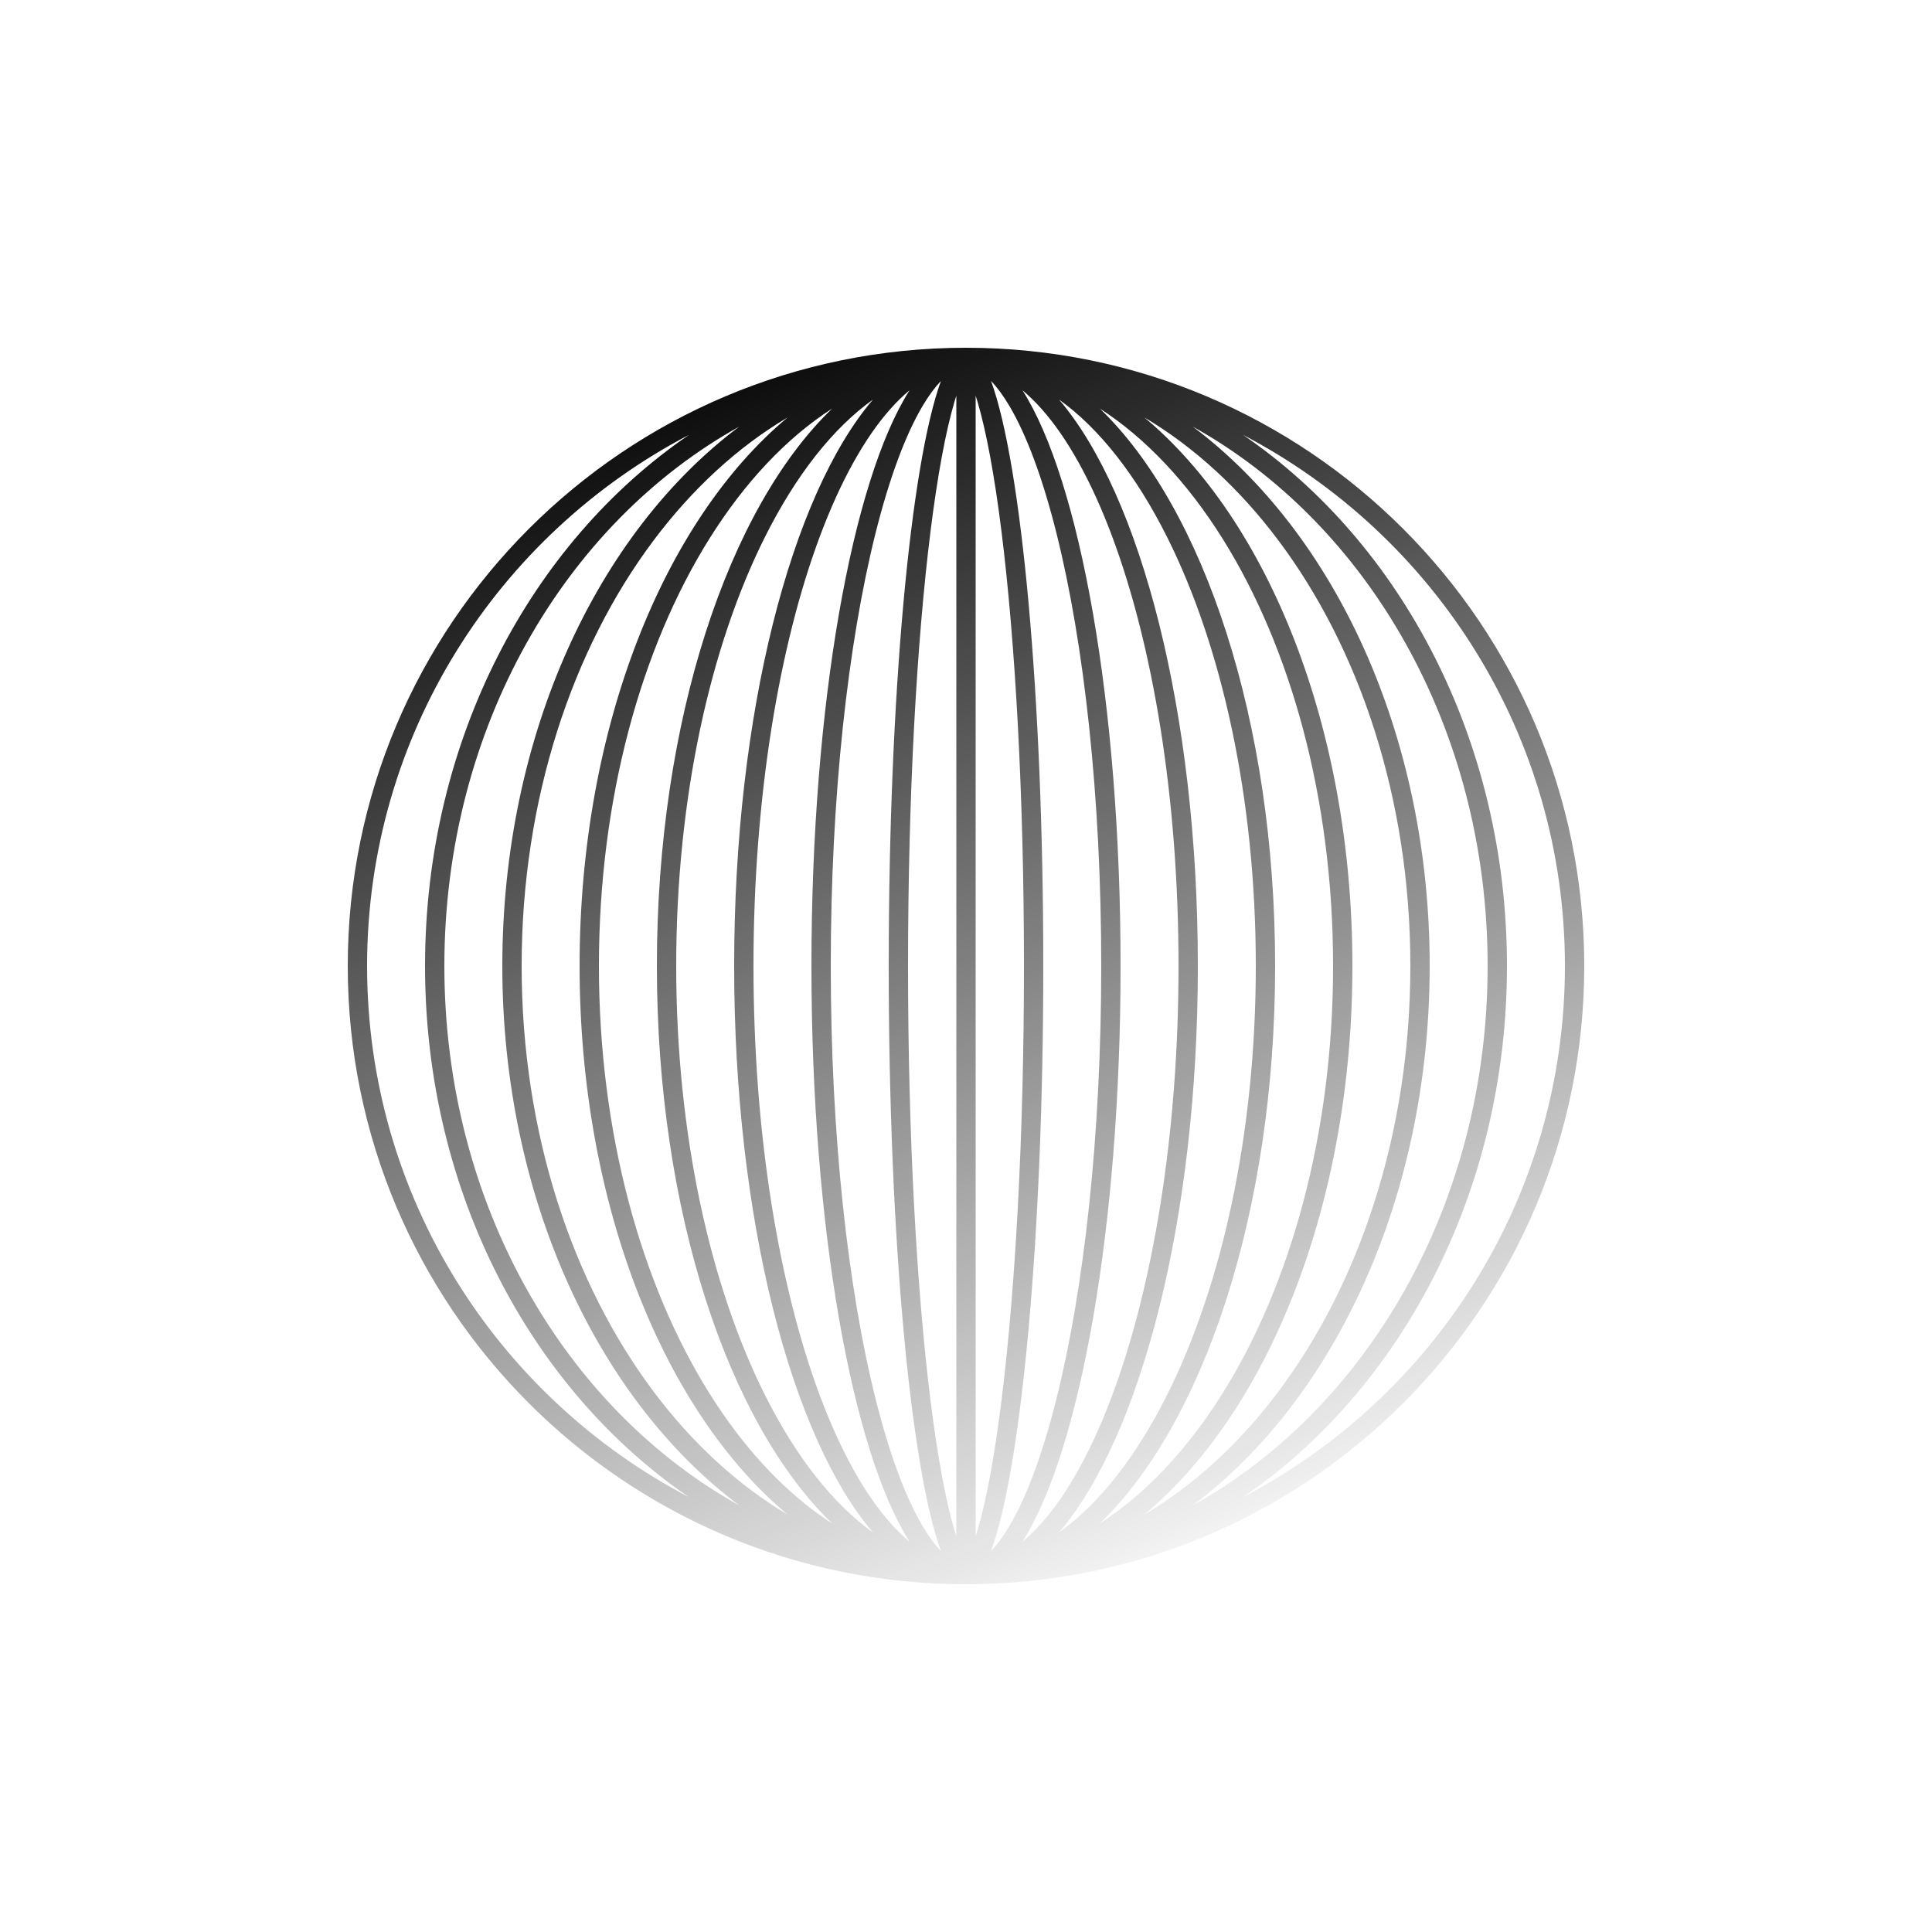
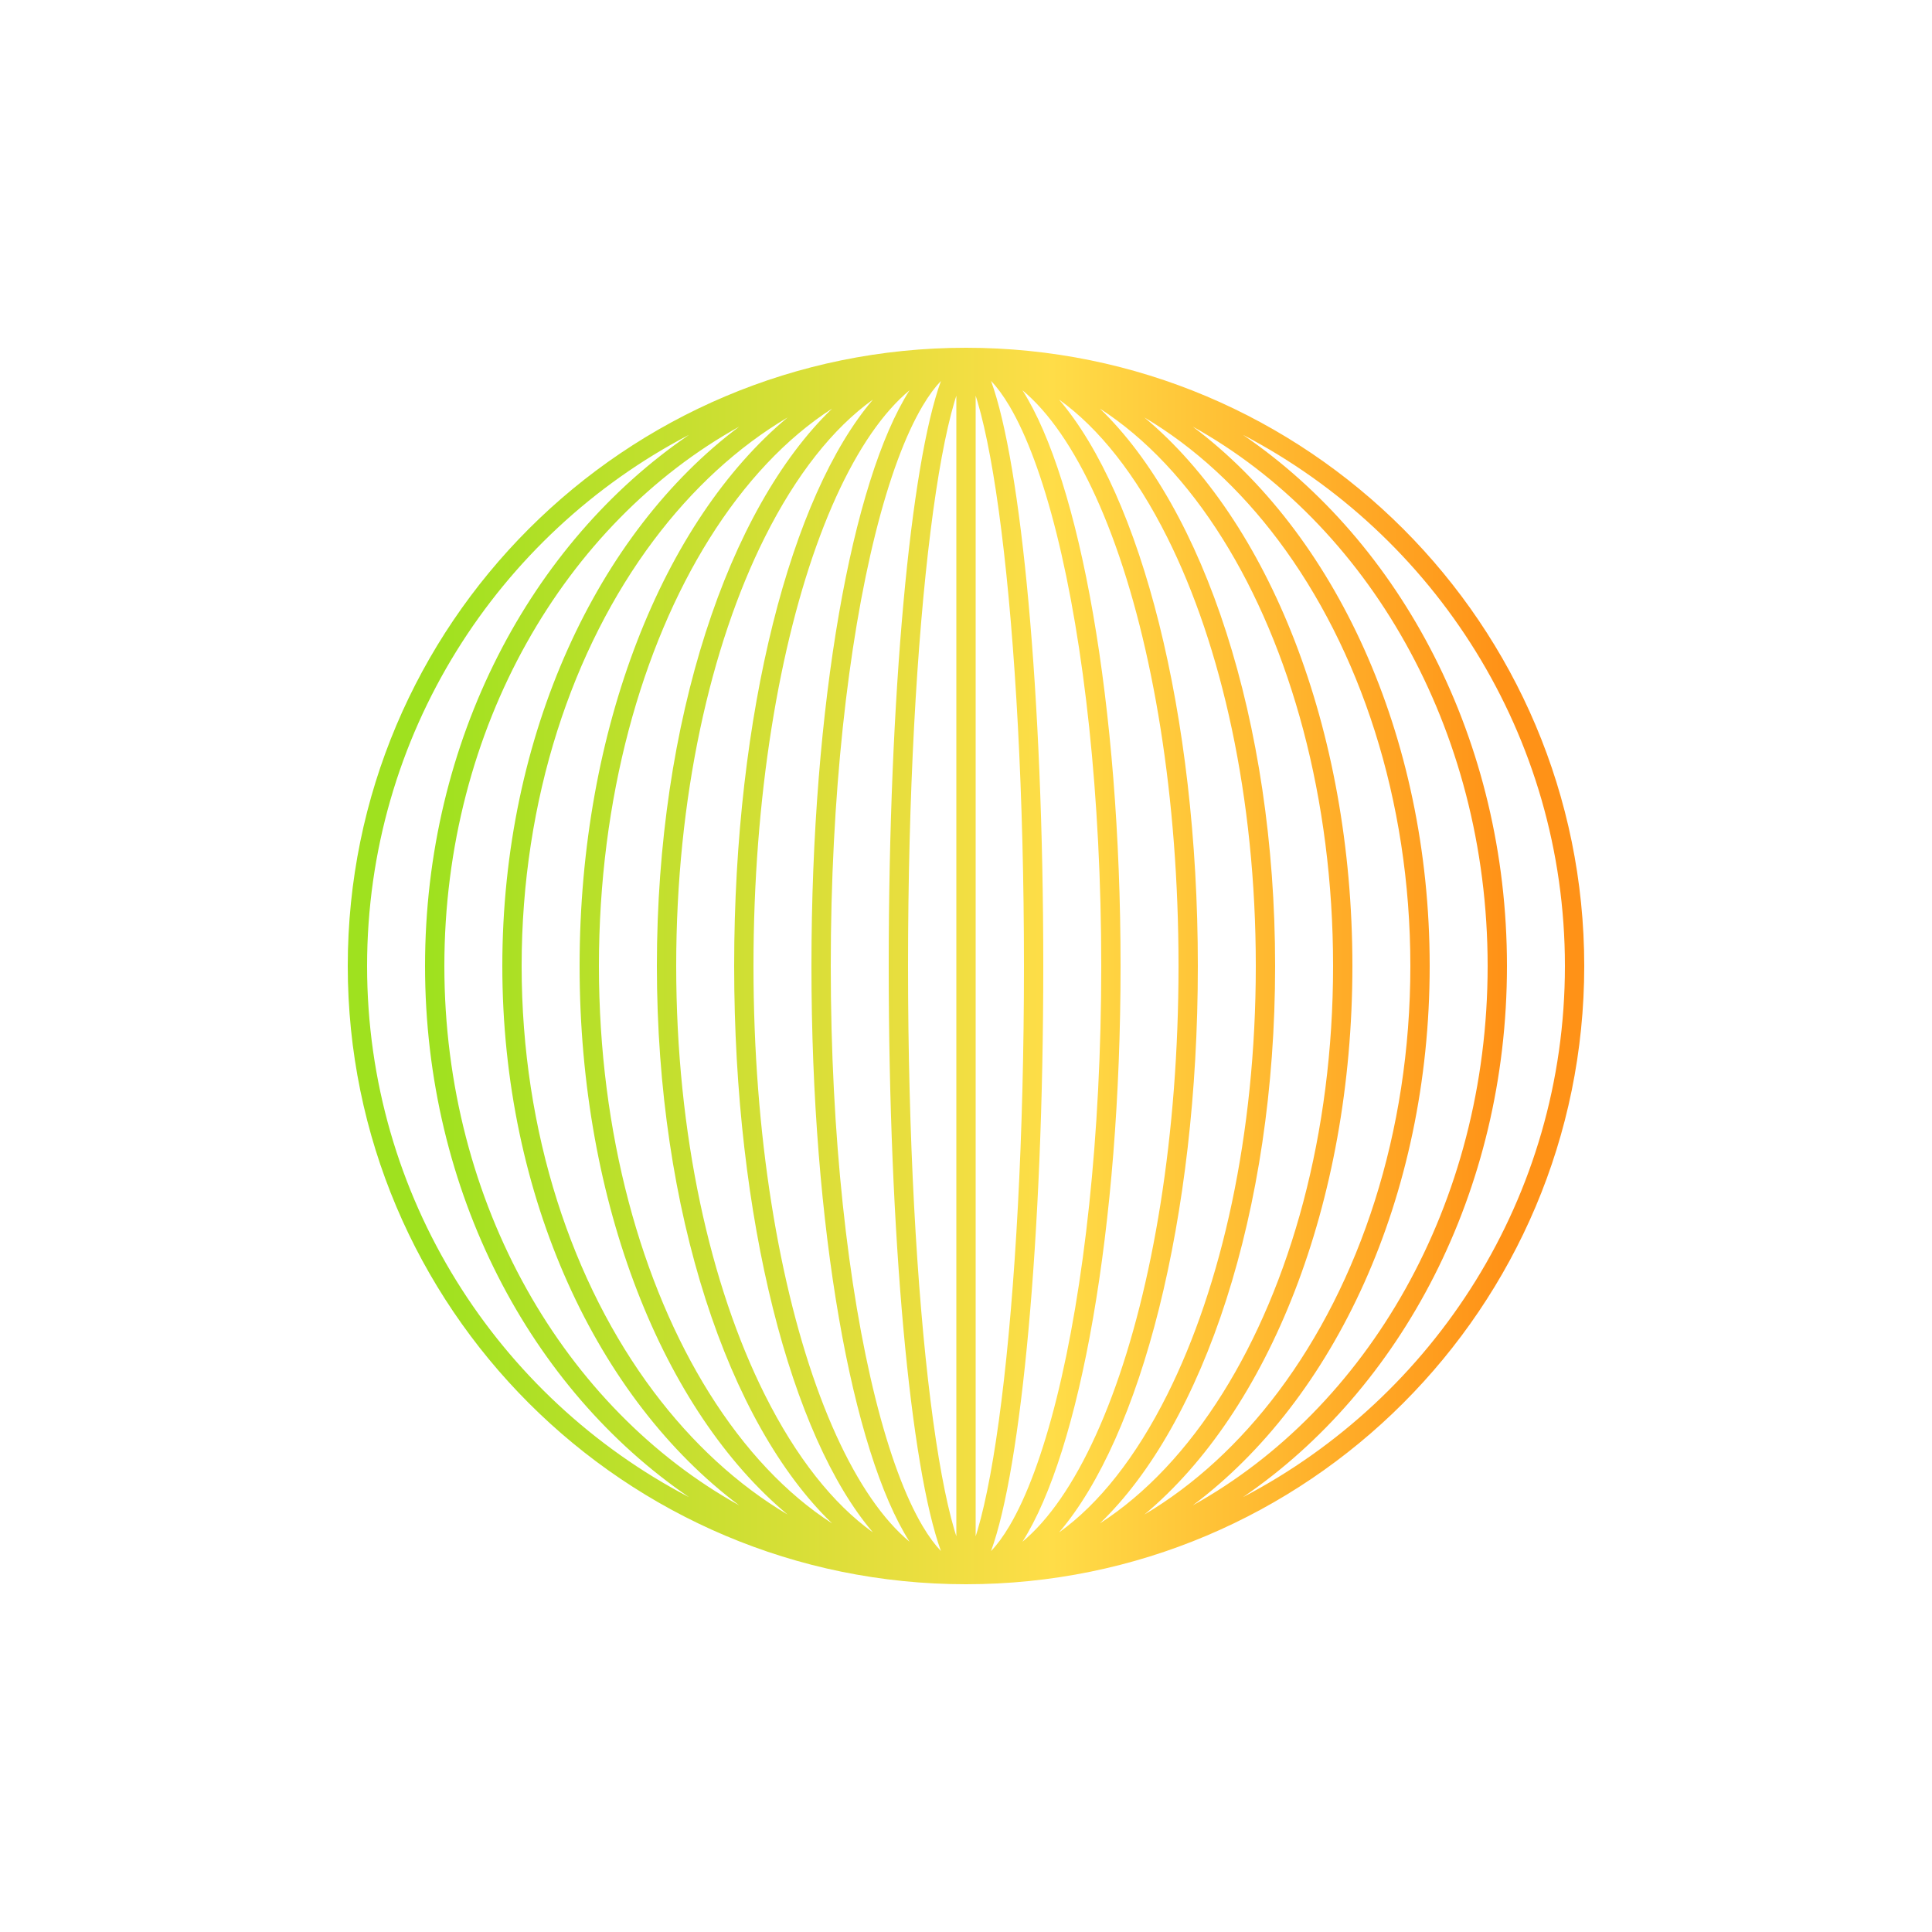
<svg xmlns="http://www.w3.org/2000/svg" width="120" height="120" viewBox="0 0 120 120" fill="none">
  <path fill-rule="evenodd" clip-rule="evenodd" d="M98.4 60C98.4 38.792 81.208 21.6 60 21.6C38.792 21.6 21.6 38.792 21.6 60C21.6 81.208 38.792 98.4 60 98.4C81.208 98.4 98.4 81.208 98.4 60ZM55.2 60C55.2 76.852 56.557 91.168 58.444 96.338C58.088 95.969 57.703 95.459 57.296 94.772C56.232 92.971 55.232 90.285 54.376 86.862C52.669 80.033 51.6 70.535 51.6 60C51.6 49.465 52.669 39.967 54.376 33.138C55.232 29.714 56.232 27.029 57.296 25.228C57.703 24.541 58.088 24.031 58.444 23.662C56.557 28.831 55.2 43.148 55.2 60ZM62.704 94.772C62.297 95.459 61.912 95.969 61.556 96.338C63.443 91.168 64.8 76.852 64.8 60C64.8 43.148 63.443 28.831 61.556 23.662C61.912 24.031 62.297 24.541 62.704 25.228C63.768 27.029 64.768 29.714 65.624 33.138C67.331 39.967 68.4 49.465 68.4 60C68.4 70.535 67.331 80.033 65.624 86.862C64.768 90.285 63.768 92.971 62.704 94.772ZM56.494 95.759C56.094 95.428 55.694 95.038 55.293 94.586C53.702 92.792 52.215 90.127 50.941 86.731C48.398 79.949 46.8 70.498 46.8 60C46.8 49.502 48.398 40.051 50.941 33.268C52.215 29.873 53.702 27.208 55.293 25.414C55.694 24.962 56.094 24.572 56.494 24.241C52.926 29.842 50.4 43.741 50.4 60C50.4 76.259 52.926 90.158 56.494 95.759ZM63.506 95.759C63.906 95.428 64.306 95.038 64.707 94.586C66.298 92.792 67.785 90.127 69.059 86.731C71.602 79.949 73.2 70.498 73.2 60C73.2 49.502 71.602 40.051 69.059 33.268C67.785 29.873 66.298 27.208 64.707 25.414C64.306 24.962 63.906 24.572 63.506 24.241C67.074 29.842 69.6 43.741 69.6 60C69.6 76.259 67.074 90.158 63.506 95.759ZM47.497 86.616C49.446 90.514 51.747 93.413 54.221 95.182C49.145 89.245 45.6 75.727 45.6 60C45.6 44.273 49.145 30.755 54.221 24.818C51.747 26.587 49.446 29.486 47.497 33.384C44.122 40.133 42 49.542 42 60C42 70.458 44.122 79.867 47.497 86.616ZM72.503 86.616C70.554 90.514 68.253 93.413 65.779 95.182C70.855 89.245 74.4 75.727 74.4 60C74.4 44.273 70.855 30.755 65.779 24.818C68.253 26.587 70.554 29.486 72.503 33.384C75.878 40.133 78 49.542 78 60C78 70.458 75.878 79.867 72.503 86.616ZM51.686 94.623C48.844 92.793 46.248 90.038 44.047 86.517C39.841 79.787 37.2 70.415 37.2 60C37.2 49.585 39.841 40.213 44.047 33.483C46.248 29.962 48.844 27.207 51.686 25.377C45.245 31.574 40.8 44.749 40.8 60C40.8 75.251 45.245 88.426 51.686 94.623ZM68.314 94.623C71.156 92.793 73.752 90.038 75.953 86.517C80.159 79.787 82.8 70.415 82.8 60C82.8 49.585 80.159 40.213 75.953 33.483C73.752 29.962 71.156 27.207 68.314 25.377C74.754 31.574 79.2 44.749 79.2 60C79.2 75.251 74.754 88.426 68.314 94.623ZM40.595 86.433C42.998 89.636 45.816 92.232 48.919 94.071C41.242 87.666 36 74.812 36 60C36 45.188 41.242 32.334 48.919 25.929C45.816 27.768 42.998 30.364 40.595 33.567C35.554 40.289 32.4 49.631 32.4 60C32.4 70.369 35.554 79.711 40.595 86.433ZM79.405 86.433C77.002 89.636 74.184 92.232 71.081 94.071C78.758 87.666 84 74.812 84 60C84 45.188 78.758 32.334 71.081 25.929C74.184 27.768 77.002 30.364 79.405 33.567C84.446 40.289 87.6 49.631 87.6 60C87.6 70.369 84.446 79.711 79.405 86.433ZM45.914 93.501C35.121 87.506 27.6 74.831 27.6 60C27.6 45.169 35.121 32.494 45.914 26.499C37.133 33.077 31.2 45.614 31.2 60C31.2 74.385 37.133 86.923 45.914 93.501ZM74.086 93.501C84.879 87.506 92.4 74.831 92.4 60C92.4 45.169 84.879 32.494 74.086 26.499C82.867 33.077 88.8 45.614 88.8 60C88.8 74.385 82.867 86.923 74.086 93.501ZM22.8 60C22.8 74.338 30.912 86.781 42.796 92.991C32.976 86.289 26.4 74.022 26.4 60C26.4 45.978 32.976 33.711 42.796 27.009C30.912 33.219 22.8 45.662 22.8 60ZM97.2 60C97.2 74.338 89.088 86.781 77.204 92.991C87.024 86.289 93.6 74.022 93.6 60C93.6 45.978 87.024 33.711 77.204 27.009C89.088 33.219 97.2 45.662 97.2 60ZM62.203 87.004C63.064 80.118 63.6 70.57 63.6 60C63.6 49.43 63.064 39.882 62.203 32.996C61.772 29.544 61.264 26.808 60.718 24.958C60.678 24.824 60.639 24.697 60.6 24.576V95.424C60.639 95.303 60.678 95.176 60.718 95.042C61.264 93.192 61.772 90.455 62.203 87.004ZM59.4 24.576V95.424C59.361 95.303 59.322 95.176 59.282 95.042C58.736 93.192 58.228 90.455 57.797 87.004C56.936 80.118 56.4 70.57 56.4 60C56.4 49.43 56.936 39.882 57.797 32.996C58.228 29.544 58.736 26.808 59.282 24.958C59.322 24.824 59.361 24.697 59.4 24.576Z" fill="url(#paint0_linear_17_102)" />
  <defs>
-     <linearGradient id="paint0_linear_17_102" x1="43.8" y1="25.2" x2="72.6" y2="100.8" gradientUnits="userSpaceOnUse">
-       <stop stop-color="#0E0E0E" />
-       <stop offset="1" stop-color="#0E0E0E" stop-opacity="0" />
+     <linearGradient id="paint0_linear_17_102" x1="26.745" y1="60" x2="93.255" y2="60" gradientUnits="userSpaceOnUse">
+       <stop stop-color="#9FE11F" />
+       <stop offset="0.58" stop-color="#FFDD48" />
+       <stop offset="1" stop-color="#FF9217" />
    </linearGradient>
  </defs>
</svg>
